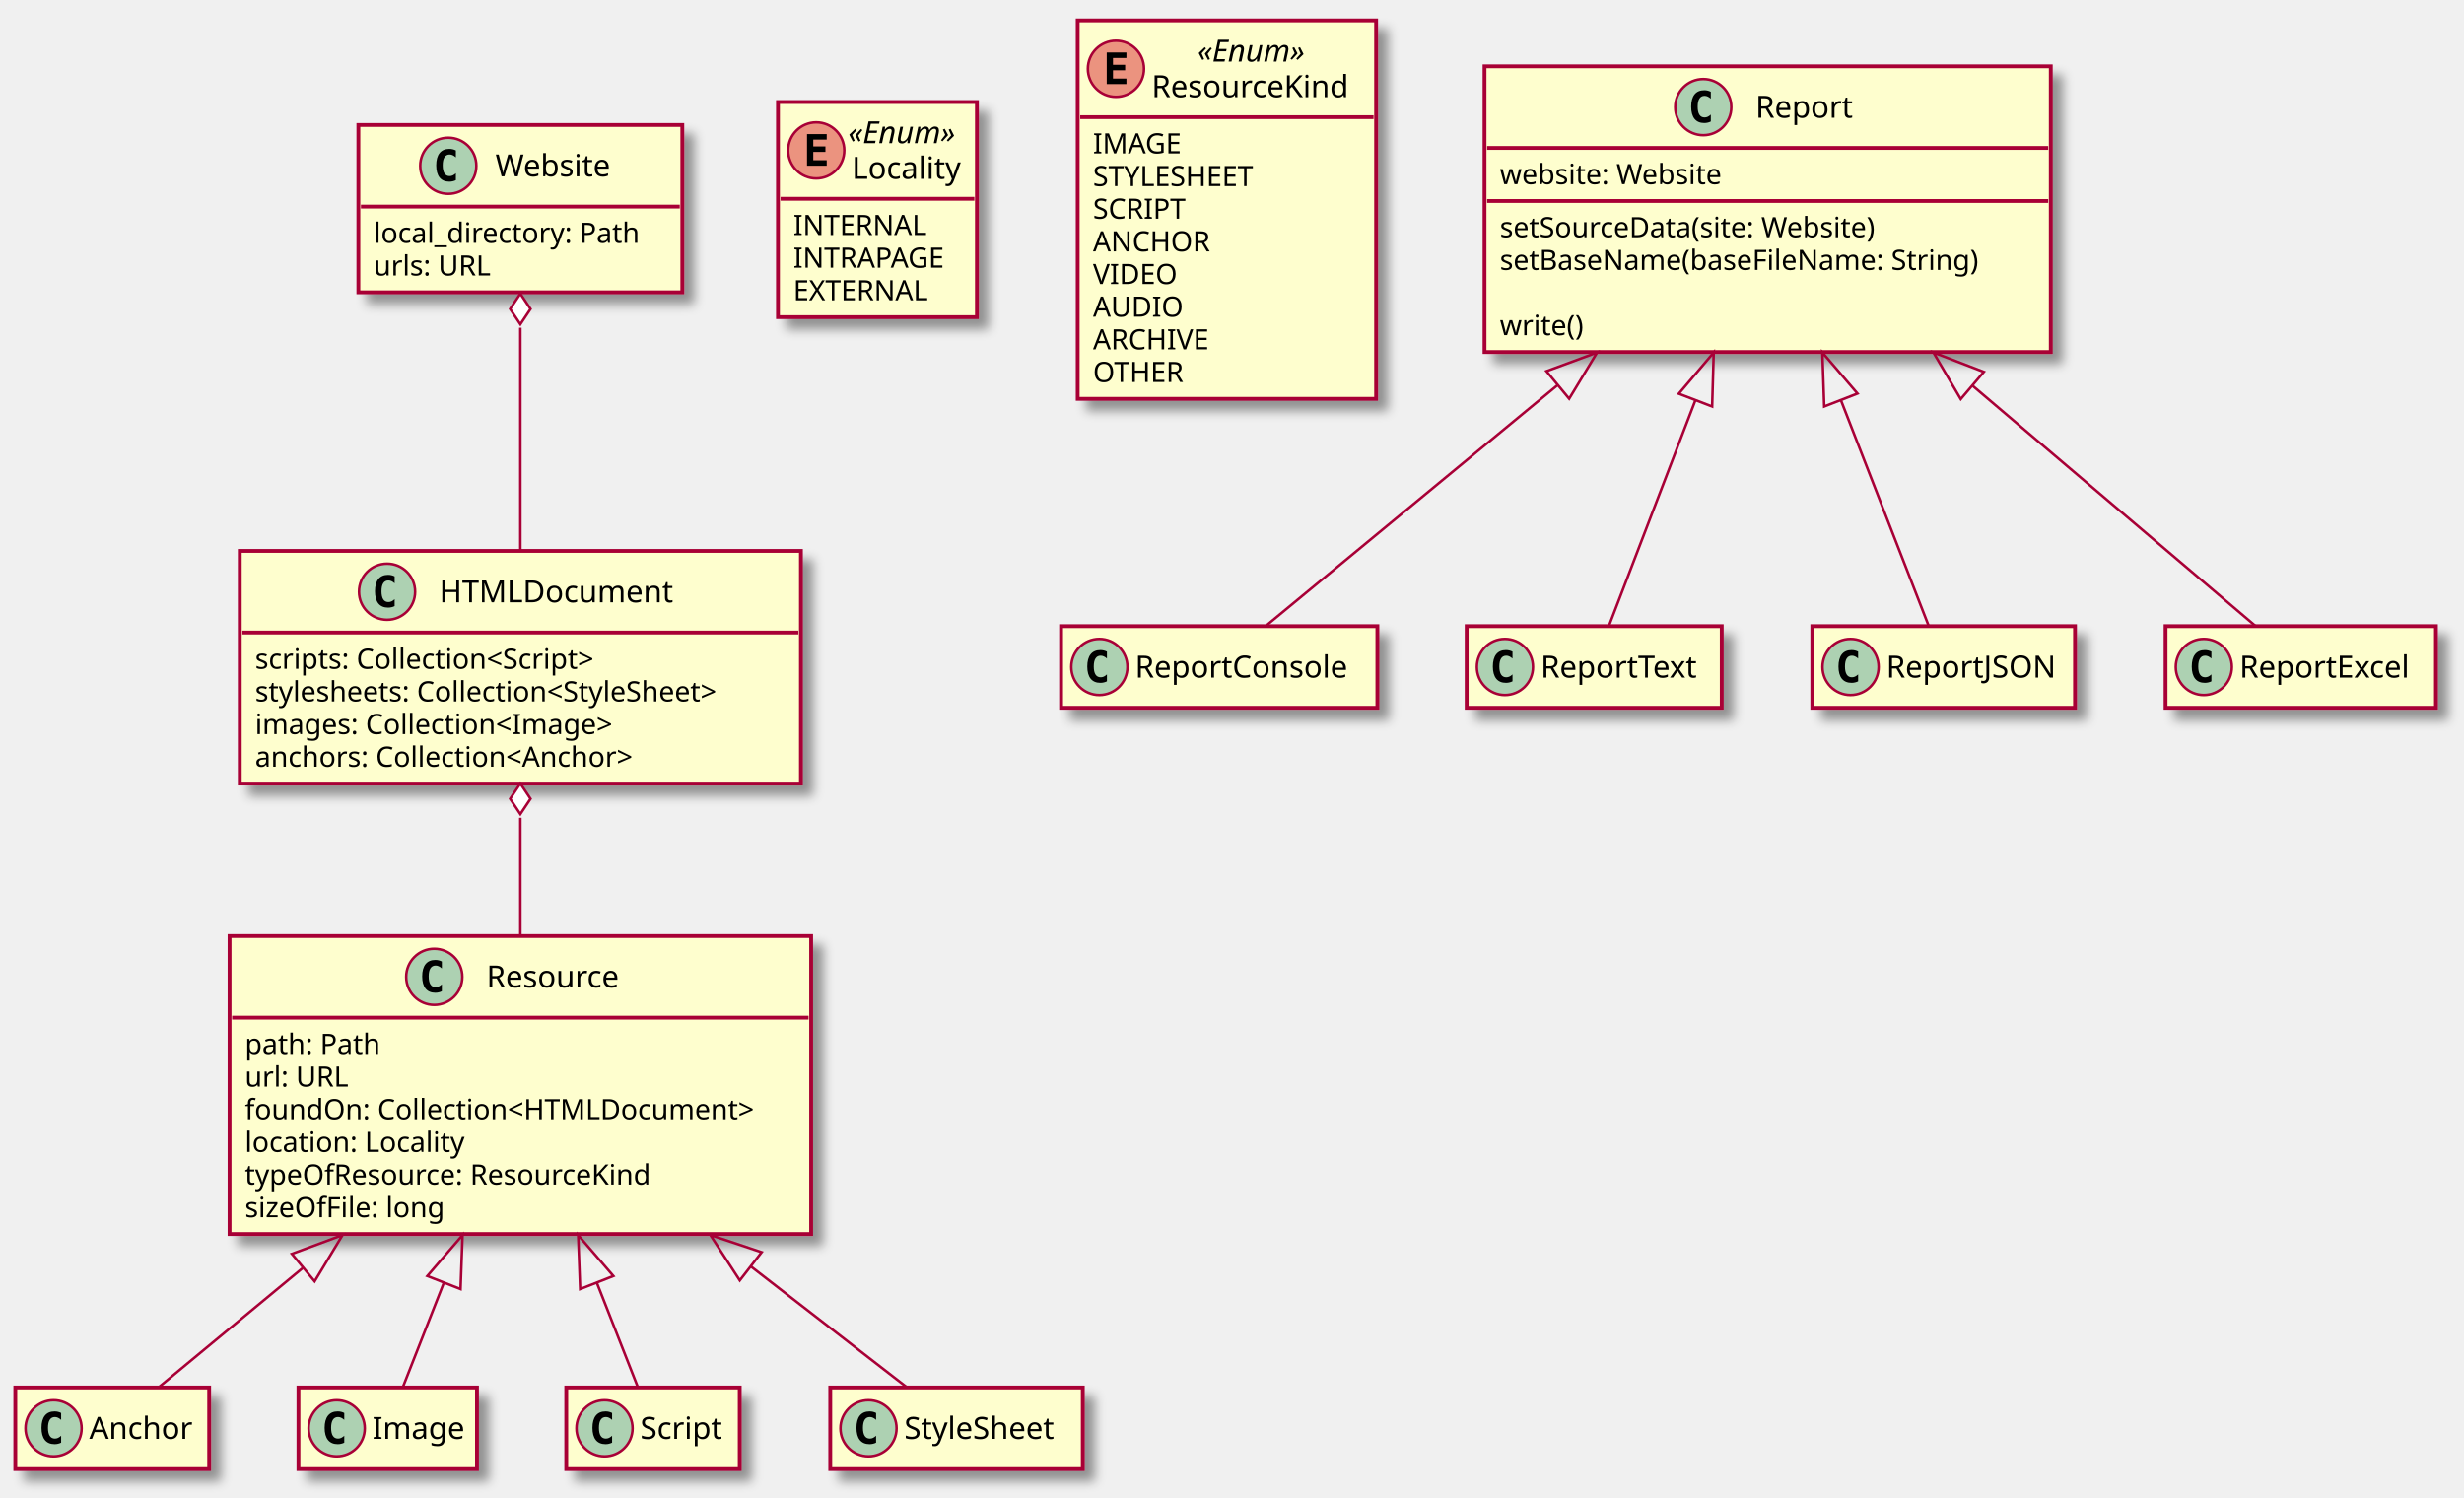
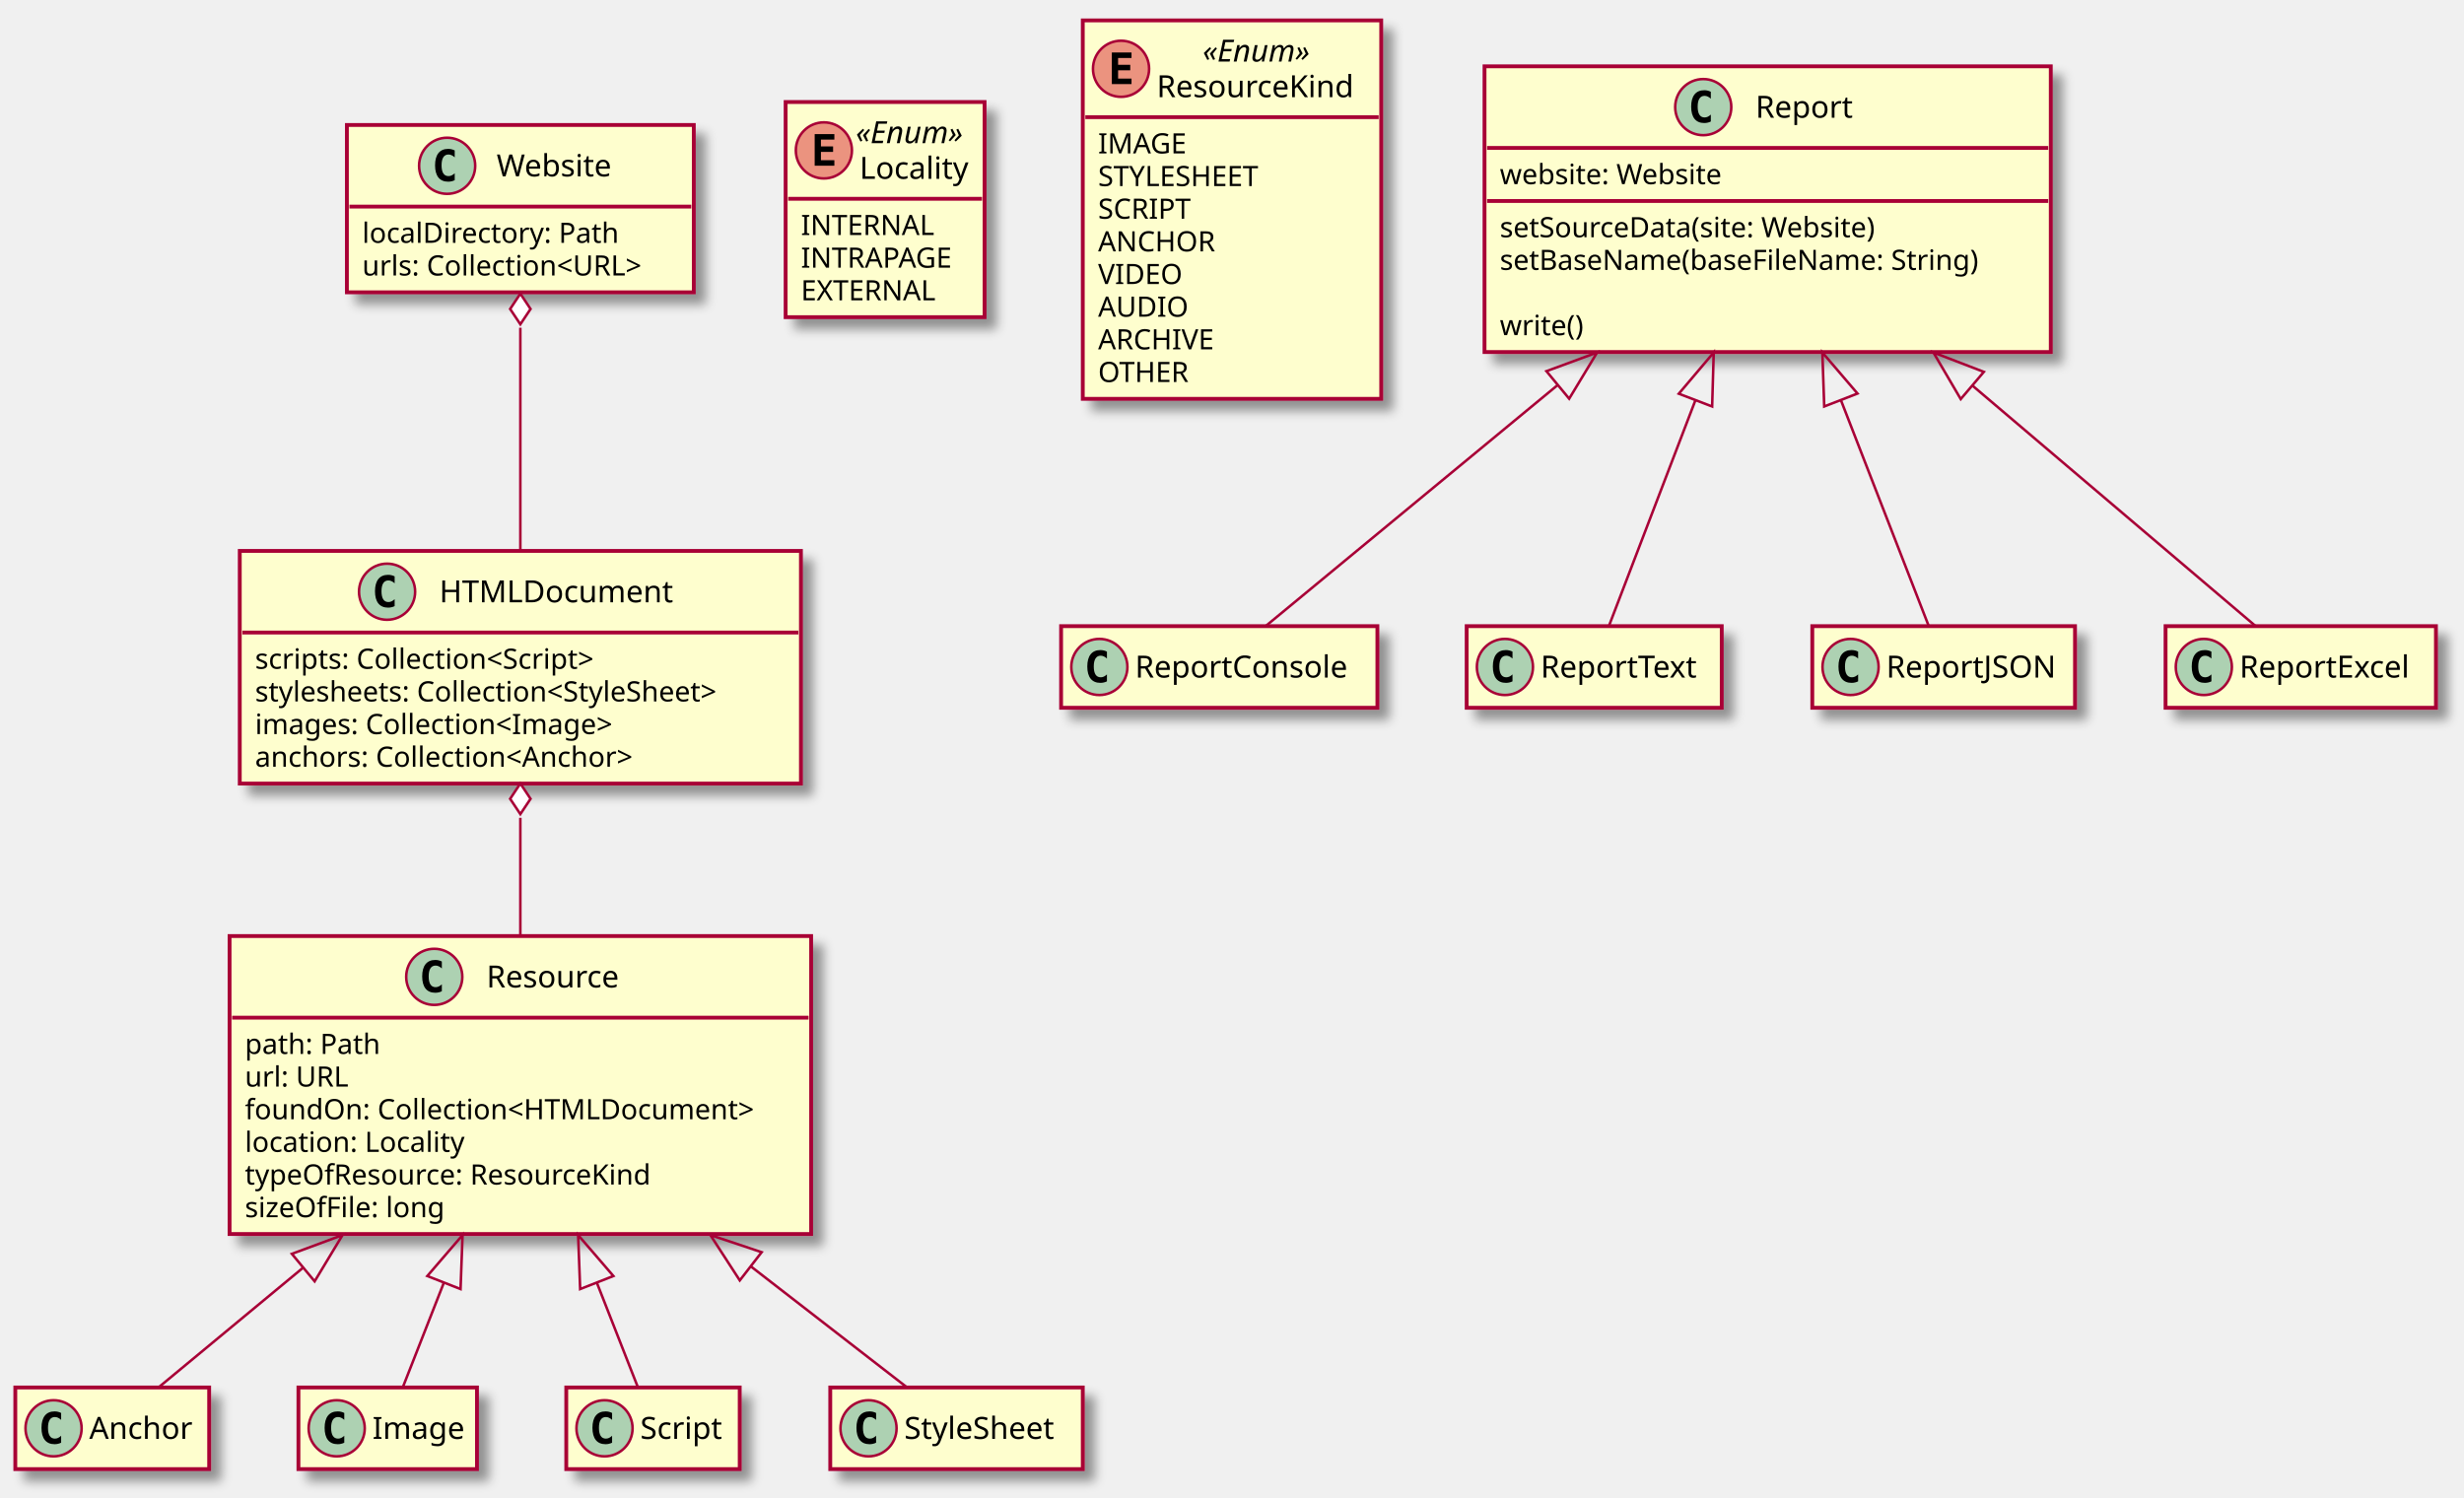
<svg xmlns="http://www.w3.org/2000/svg" contentScriptType="application/ecmascript" contentStyleType="text/css" height="587px" preserveAspectRatio="none" style="width:966px;height:587px;" version="1.1" viewBox="0 0 966 587" width="966px" zoomAndPan="magnify">
  <defs>
-     <filter height="300%" id="f1fxrh98z1hf47" width="300%" x="-1" y="-1">
+     <filter height="300%" id="f8wv03yl5vn4k" width="300%" x="-1" y="-1">
      <feGaussianBlur result="blurOut" stdDeviation="2.0" />
      <feColorMatrix in="blurOut" result="blurOut2" type="matrix" values="0 0 0 0 0 0 0 0 0 0 0 0 0 0 0 0 0 0 .4 0" />
      <feOffset dx="4.0" dy="4.0" in="blurOut2" result="blurOut3" />
      <feBlend in="SourceGraphic" in2="blurOut3" mode="normal" />
    </filter>
  </defs>
  <g>
-     <rect fill="#FEFECE" filter="url(#f1fxrh98z1hf47)" height="65.609" id="Website" style="stroke: #A80036; stroke-width: 1.5;" width="127" x="140.5" y="49" />
-     <ellipse cx="175.75" cy="65" fill="#ADD1B2" rx="11" ry="11" style="stroke: #A80036; stroke-width: 1.0;" />
-     <path d="M178.719,70.641 Q178.141,70.938 177.5,71.078 Q176.859,71.234 176.156,71.234 Q173.656,71.234 172.328,69.594 Q171.016,67.938 171.016,64.812 Q171.016,61.688 172.328,60.031 Q173.656,58.375 176.156,58.375 Q176.859,58.375 177.5,58.531 Q178.156,58.688 178.719,58.984 L178.719,61.703 Q178.094,61.125 177.5,60.859 Q176.906,60.578 176.281,60.578 Q174.938,60.578 174.25,61.656 Q173.562,62.719 173.562,64.812 Q173.562,66.906 174.25,67.984 Q174.938,69.047 176.281,69.047 Q176.906,69.047 177.5,68.781 Q178.094,68.5 178.719,67.922 L178.719,70.641 Z " />
-     <text fill="#000000" font-family="sans-serif" font-size="12" lengthAdjust="spacingAndGlyphs" textLength="50" x="194.25" y="69.154">Website</text>
-     <line style="stroke: #A80036; stroke-width: 1.5;" x1="141.5" x2="266.5" y1="81" y2="81" />
-     <text fill="#000000" font-family="sans-serif" font-size="11" lengthAdjust="spacingAndGlyphs" textLength="115" x="146.5" y="95.21">local_directory: Path</text>
-     <text fill="#000000" font-family="sans-serif" font-size="11" lengthAdjust="spacingAndGlyphs" textLength="51" x="146.5" y="108.015">urls: URL</text>
-     <rect fill="#FEFECE" filter="url(#f1fxrh98z1hf47)" height="91.219" id="HTMLDocument" style="stroke: #A80036; stroke-width: 1.5;" width="220" x="94" y="216" />
+     <rect fill="#FEFECE" filter="url(#f8wv03yl5vn4k)" height="65.609" id="Website" style="stroke: #A80036; stroke-width: 1.5;" width="136" x="136" y="49" />
+     <ellipse cx="175.3" cy="65" fill="#ADD1B2" rx="11" ry="11" style="stroke: #A80036; stroke-width: 1.0;" />
+     <path d="M178.269,70.641 Q177.691,70.938 177.05,71.078 Q176.409,71.234 175.706,71.234 Q173.206,71.234 171.878,69.594 Q170.566,67.938 170.566,64.812 Q170.566,61.688 171.878,60.031 Q173.206,58.375 175.706,58.375 Q176.409,58.375 177.05,58.531 Q177.706,58.688 178.269,58.984 L178.269,61.703 Q177.644,61.125 177.05,60.859 Q176.456,60.578 175.831,60.578 Q174.488,60.578 173.8,61.656 Q173.113,62.719 173.113,64.812 Q173.113,66.906 173.8,67.984 Q174.488,69.047 175.831,69.047 Q176.456,69.047 177.05,68.781 Q177.644,68.5 178.269,67.922 L178.269,70.641 Z " />
+     <text fill="#000000" font-family="sans-serif" font-size="12" lengthAdjust="spacingAndGlyphs" textLength="50" x="194.7" y="69.154">Website</text>
+     <line style="stroke: #A80036; stroke-width: 1.5;" x1="137" x2="271" y1="81" y2="81" />
+     <text fill="#000000" font-family="sans-serif" font-size="11" lengthAdjust="spacingAndGlyphs" textLength="110" x="142" y="95.21">localDirectory: Path</text>
+     <text fill="#000000" font-family="sans-serif" font-size="11" lengthAdjust="spacingAndGlyphs" textLength="124" x="142" y="108.015">urls: Collection&lt;URL&gt;</text>
+     <rect fill="#FEFECE" filter="url(#f8wv03yl5vn4k)" height="91.219" id="HTMLDocument" style="stroke: #A80036; stroke-width: 1.5;" width="220" x="94" y="216" />
    <ellipse cx="151.75" cy="232" fill="#ADD1B2" rx="11" ry="11" style="stroke: #A80036; stroke-width: 1.0;" />
    <path d="M154.719,237.641 Q154.141,237.938 153.5,238.078 Q152.859,238.234 152.156,238.234 Q149.656,238.234 148.328,236.594 Q147.016,234.938 147.016,231.812 Q147.016,228.688 148.328,227.031 Q149.656,225.375 152.156,225.375 Q152.859,225.375 153.5,225.531 Q154.156,225.688 154.719,225.984 L154.719,228.703 Q154.094,228.125 153.5,227.859 Q152.906,227.578 152.281,227.578 Q150.938,227.578 150.25,228.656 Q149.562,229.719 149.562,231.812 Q149.562,233.906 150.25,234.984 Q150.938,236.047 152.281,236.047 Q152.906,236.047 153.5,235.781 Q154.094,235.5 154.719,234.922 L154.719,237.641 Z " />
    <text fill="#000000" font-family="sans-serif" font-size="12" lengthAdjust="spacingAndGlyphs" textLength="96" x="172.25" y="236.154">HTMLDocument</text>
    <line style="stroke: #A80036; stroke-width: 1.5;" x1="95" x2="313" y1="248" y2="248" />
    <text fill="#000000" font-family="sans-serif" font-size="11" lengthAdjust="spacingAndGlyphs" textLength="153" x="100" y="262.21">scripts: Collection&lt;Script&gt;</text>
    <text fill="#000000" font-family="sans-serif" font-size="11" lengthAdjust="spacingAndGlyphs" textLength="208" x="100" y="275.015">stylesheets: Collection&lt;StyleSheet&gt;</text>
    <text fill="#000000" font-family="sans-serif" font-size="11" lengthAdjust="spacingAndGlyphs" textLength="158" x="100" y="287.82">images: Collection&lt;Image&gt;</text>
    <text fill="#000000" font-family="sans-serif" font-size="11" lengthAdjust="spacingAndGlyphs" textLength="166" x="100" y="300.625">anchors: Collection&lt;Anchor&gt;</text>
-     <rect fill="#FEFECE" filter="url(#f1fxrh98z1hf47)" height="116.828" id="Resource" style="stroke: #A80036; stroke-width: 1.5;" width="228" x="90" y="367" />
+     <rect fill="#FEFECE" filter="url(#f8wv03yl5vn4k)" height="116.828" id="Resource" style="stroke: #A80036; stroke-width: 1.5;" width="228" x="90" y="367" />
    <ellipse cx="170.25" cy="383" fill="#ADD1B2" rx="11" ry="11" style="stroke: #A80036; stroke-width: 1.0;" />
    <path d="M173.219,388.641 Q172.641,388.938 172,389.078 Q171.359,389.234 170.656,389.234 Q168.156,389.234 166.828,387.594 Q165.516,385.938 165.516,382.812 Q165.516,379.688 166.828,378.031 Q168.156,376.375 170.656,376.375 Q171.359,376.375 172,376.531 Q172.656,376.688 173.219,376.984 L173.219,379.703 Q172.594,379.125 172,378.859 Q171.406,378.578 170.781,378.578 Q169.438,378.578 168.75,379.656 Q168.062,380.719 168.062,382.812 Q168.062,384.906 168.75,385.984 Q169.438,387.047 170.781,387.047 Q171.406,387.047 172,386.781 Q172.594,386.5 173.219,385.922 L173.219,388.641 Z " />
    <text fill="#000000" font-family="sans-serif" font-size="12" lengthAdjust="spacingAndGlyphs" textLength="59" x="190.75" y="387.154">Resource</text>
    <line style="stroke: #A80036; stroke-width: 1.5;" x1="91" x2="317" y1="399" y2="399" />
    <text fill="#000000" font-family="sans-serif" font-size="11" lengthAdjust="spacingAndGlyphs" textLength="58" x="96" y="413.21">path: Path</text>
    <text fill="#000000" font-family="sans-serif" font-size="11" lengthAdjust="spacingAndGlyphs" textLength="44" x="96" y="426.015">url: URL</text>
    <text fill="#000000" font-family="sans-serif" font-size="11" lengthAdjust="spacingAndGlyphs" textLength="216" x="96" y="438.82">foundOn: Collection&lt;HTMLDocument&gt;</text>
    <text fill="#000000" font-family="sans-serif" font-size="11" lengthAdjust="spacingAndGlyphs" textLength="94" x="96" y="451.625">location: Locality</text>
    <text fill="#000000" font-family="sans-serif" font-size="11" lengthAdjust="spacingAndGlyphs" textLength="175" x="96" y="464.429">typeOfResource: ResourceKind</text>
    <text fill="#000000" font-family="sans-serif" font-size="11" lengthAdjust="spacingAndGlyphs" textLength="86" x="96" y="477.234">sizeOfFile: long</text>
-     <rect fill="#FEFECE" filter="url(#f1fxrh98z1hf47)" height="32" id="Anchor" style="stroke: #A80036; stroke-width: 1.5;" width="76" x="6" y="544" />
+     <rect fill="#FEFECE" filter="url(#f8wv03yl5vn4k)" height="32" id="Anchor" style="stroke: #A80036; stroke-width: 1.5;" width="76" x="6" y="544" />
    <ellipse cx="21" cy="560" fill="#ADD1B2" rx="11" ry="11" style="stroke: #A80036; stroke-width: 1.0;" />
    <path d="M23.969,565.641 Q23.391,565.938 22.75,566.078 Q22.109,566.234 21.406,566.234 Q18.906,566.234 17.578,564.594 Q16.266,562.938 16.266,559.812 Q16.266,556.688 17.578,555.031 Q18.906,553.375 21.406,553.375 Q22.109,553.375 22.75,553.531 Q23.406,553.688 23.969,553.984 L23.969,556.703 Q23.344,556.125 22.75,555.859 Q22.156,555.578 21.531,555.578 Q20.188,555.578 19.5,556.656 Q18.812,557.719 18.812,559.812 Q18.812,561.906 19.5,562.984 Q20.188,564.047 21.531,564.047 Q22.156,564.047 22.75,563.781 Q23.344,563.5 23.969,562.922 L23.969,565.641 Z " />
    <text fill="#000000" font-family="sans-serif" font-size="12" lengthAdjust="spacingAndGlyphs" textLength="44" x="35" y="564.154">Anchor</text>
-     <rect fill="#FEFECE" filter="url(#f1fxrh98z1hf47)" height="32" id="Image" style="stroke: #A80036; stroke-width: 1.5;" width="70" x="117" y="544" />
+     <rect fill="#FEFECE" filter="url(#f8wv03yl5vn4k)" height="32" id="Image" style="stroke: #A80036; stroke-width: 1.5;" width="70" x="117" y="544" />
    <ellipse cx="132" cy="560" fill="#ADD1B2" rx="11" ry="11" style="stroke: #A80036; stroke-width: 1.0;" />
    <path d="M134.969,565.641 Q134.391,565.938 133.75,566.078 Q133.109,566.234 132.406,566.234 Q129.906,566.234 128.578,564.594 Q127.266,562.938 127.266,559.812 Q127.266,556.688 128.578,555.031 Q129.906,553.375 132.406,553.375 Q133.109,553.375 133.75,553.531 Q134.406,553.688 134.969,553.984 L134.969,556.703 Q134.344,556.125 133.75,555.859 Q133.156,555.578 132.531,555.578 Q131.188,555.578 130.5,556.656 Q129.812,557.719 129.812,559.812 Q129.812,561.906 130.5,562.984 Q131.188,564.047 132.531,564.047 Q133.156,564.047 133.75,563.781 Q134.344,563.5 134.969,562.922 L134.969,565.641 Z " />
    <text fill="#000000" font-family="sans-serif" font-size="12" lengthAdjust="spacingAndGlyphs" textLength="38" x="146" y="564.154">Image</text>
-     <rect fill="#FEFECE" filter="url(#f1fxrh98z1hf47)" height="32" id="Script" style="stroke: #A80036; stroke-width: 1.5;" width="68" x="222" y="544" />
+     <rect fill="#FEFECE" filter="url(#f8wv03yl5vn4k)" height="32" id="Script" style="stroke: #A80036; stroke-width: 1.5;" width="68" x="222" y="544" />
    <ellipse cx="237" cy="560" fill="#ADD1B2" rx="11" ry="11" style="stroke: #A80036; stroke-width: 1.0;" />
    <path d="M239.969,565.641 Q239.391,565.938 238.75,566.078 Q238.109,566.234 237.406,566.234 Q234.906,566.234 233.578,564.594 Q232.266,562.938 232.266,559.812 Q232.266,556.688 233.578,555.031 Q234.906,553.375 237.406,553.375 Q238.109,553.375 238.75,553.531 Q239.406,553.688 239.969,553.984 L239.969,556.703 Q239.344,556.125 238.75,555.859 Q238.156,555.578 237.531,555.578 Q236.188,555.578 235.5,556.656 Q234.812,557.719 234.812,559.812 Q234.812,561.906 235.5,562.984 Q236.188,564.047 237.531,564.047 Q238.156,564.047 238.75,563.781 Q239.344,563.5 239.969,562.922 L239.969,565.641 Z " />
    <text fill="#000000" font-family="sans-serif" font-size="12" lengthAdjust="spacingAndGlyphs" textLength="36" x="251" y="564.154">Script</text>
-     <rect fill="#FEFECE" filter="url(#f1fxrh98z1hf47)" height="32" id="StyleSheet" style="stroke: #A80036; stroke-width: 1.5;" width="99" x="325.5" y="544" />
+     <rect fill="#FEFECE" filter="url(#f8wv03yl5vn4k)" height="32" id="StyleSheet" style="stroke: #A80036; stroke-width: 1.5;" width="99" x="325.5" y="544" />
    <ellipse cx="340.5" cy="560" fill="#ADD1B2" rx="11" ry="11" style="stroke: #A80036; stroke-width: 1.0;" />
    <path d="M343.469,565.641 Q342.891,565.938 342.25,566.078 Q341.609,566.234 340.906,566.234 Q338.406,566.234 337.078,564.594 Q335.766,562.938 335.766,559.812 Q335.766,556.688 337.078,555.031 Q338.406,553.375 340.906,553.375 Q341.609,553.375 342.25,553.531 Q342.906,553.688 343.469,553.984 L343.469,556.703 Q342.844,556.125 342.25,555.859 Q341.656,555.578 341.031,555.578 Q339.688,555.578 339,556.656 Q338.312,557.719 338.312,559.812 Q338.312,561.906 339,562.984 Q339.688,564.047 341.031,564.047 Q341.656,564.047 342.25,563.781 Q342.844,563.5 343.469,562.922 L343.469,565.641 Z " />
    <text fill="#000000" font-family="sans-serif" font-size="12" lengthAdjust="spacingAndGlyphs" textLength="67" x="354.5" y="564.154">StyleSheet</text>
-     <rect fill="#FEFECE" filter="url(#f1fxrh98z1hf47)" height="84.352" id="Locality" style="stroke: #A80036; stroke-width: 1.5;" width="78" x="305" y="40" />
-     <ellipse cx="320" cy="58.969" fill="#EB937F" rx="11" ry="11" style="stroke: #A80036; stroke-width: 1.0;" />
-     <path d="M324.109,64.969 L316.391,64.969 L316.391,52.578 L324.109,52.578 L324.109,54.734 L318.844,54.734 L318.844,57.406 L323.609,57.406 L323.609,59.562 L318.844,59.562 L318.844,62.812 L324.109,62.812 L324.109,64.969 Z " />
-     <text fill="#000000" font-family="sans-serif" font-size="12" font-style="italic" lengthAdjust="spacingAndGlyphs" textLength="49" x="332.5" y="56.139">«Enum»</text>
-     <text fill="#000000" font-family="sans-serif" font-size="12" lengthAdjust="spacingAndGlyphs" textLength="46" x="334" y="70.107">Locality</text>
-     <line style="stroke: #A80036; stroke-width: 1.5;" x1="306" x2="382" y1="77.938" y2="77.938" />
-     <text fill="#000000" font-family="sans-serif" font-size="11" lengthAdjust="spacingAndGlyphs" textLength="53" x="311" y="92.148">INTERNAL</text>
-     <text fill="#000000" font-family="sans-serif" font-size="11" lengthAdjust="spacingAndGlyphs" textLength="62" x="311" y="104.953">INTRAPAGE</text>
-     <text fill="#000000" font-family="sans-serif" font-size="11" lengthAdjust="spacingAndGlyphs" textLength="56" x="311" y="117.757">EXTERNAL</text>
-     <rect fill="#FEFECE" filter="url(#f1fxrh98z1hf47)" height="148.375" id="ResourceKind" style="stroke: #A80036; stroke-width: 1.5;" width="117" x="422.5" y="8" />
-     <ellipse cx="437.5" cy="26.969" fill="#EB937F" rx="11" ry="11" style="stroke: #A80036; stroke-width: 1.0;" />
-     <path d="M441.609,32.969 L433.891,32.969 L433.891,20.578 L441.609,20.578 L441.609,22.734 L436.344,22.734 L436.344,25.406 L441.109,25.406 L441.109,27.562 L436.344,27.562 L436.344,30.812 L441.609,30.812 L441.609,32.969 Z " />
-     <text fill="#000000" font-family="sans-serif" font-size="12" font-style="italic" lengthAdjust="spacingAndGlyphs" textLength="49" x="469.5" y="24.139">«Enum»</text>
-     <text fill="#000000" font-family="sans-serif" font-size="12" lengthAdjust="spacingAndGlyphs" textLength="85" x="451.5" y="38.107">ResourceKind</text>
-     <line style="stroke: #A80036; stroke-width: 1.5;" x1="423.5" x2="538.5" y1="45.938" y2="45.938" />
-     <text fill="#000000" font-family="sans-serif" font-size="11" lengthAdjust="spacingAndGlyphs" textLength="35" x="428.5" y="60.148">IMAGE</text>
-     <text fill="#000000" font-family="sans-serif" font-size="11" lengthAdjust="spacingAndGlyphs" textLength="72" x="428.5" y="72.953">STYLESHEET</text>
-     <text fill="#000000" font-family="sans-serif" font-size="11" lengthAdjust="spacingAndGlyphs" textLength="40" x="428.5" y="85.757">SCRIPT</text>
-     <text fill="#000000" font-family="sans-serif" font-size="11" lengthAdjust="spacingAndGlyphs" textLength="47" x="428.5" y="98.562">ANCHOR</text>
-     <text fill="#000000" font-family="sans-serif" font-size="11" lengthAdjust="spacingAndGlyphs" textLength="34" x="428.5" y="111.367">VIDEO</text>
-     <text fill="#000000" font-family="sans-serif" font-size="11" lengthAdjust="spacingAndGlyphs" textLength="35" x="428.5" y="124.171">AUDIO</text>
-     <text fill="#000000" font-family="sans-serif" font-size="11" lengthAdjust="spacingAndGlyphs" textLength="47" x="428.5" y="136.976">ARCHIVE</text>
-     <text fill="#000000" font-family="sans-serif" font-size="11" lengthAdjust="spacingAndGlyphs" textLength="38" x="428.5" y="149.781">OTHER</text>
-     <rect fill="#FEFECE" filter="url(#f1fxrh98z1hf47)" height="112.023" id="Report" style="stroke: #A80036; stroke-width: 1.5;" width="222" x="582" y="26" />
+     <rect fill="#FEFECE" filter="url(#f8wv03yl5vn4k)" height="84.352" id="Locality" style="stroke: #A80036; stroke-width: 1.5;" width="78" x="308" y="40" />
+     <ellipse cx="323" cy="58.969" fill="#EB937F" rx="11" ry="11" style="stroke: #A80036; stroke-width: 1.0;" />
+     <path d="M327.109,64.969 L319.391,64.969 L319.391,52.578 L327.109,52.578 L327.109,54.734 L321.844,54.734 L321.844,57.406 L326.609,57.406 L326.609,59.562 L321.844,59.562 L321.844,62.812 L327.109,62.812 L327.109,64.969 Z " />
+     <text fill="#000000" font-family="sans-serif" font-size="12" font-style="italic" lengthAdjust="spacingAndGlyphs" textLength="49" x="335.5" y="56.139">«Enum»</text>
+     <text fill="#000000" font-family="sans-serif" font-size="12" lengthAdjust="spacingAndGlyphs" textLength="46" x="337" y="70.107">Locality</text>
+     <line style="stroke: #A80036; stroke-width: 1.5;" x1="309" x2="385" y1="77.938" y2="77.938" />
+     <text fill="#000000" font-family="sans-serif" font-size="11" lengthAdjust="spacingAndGlyphs" textLength="53" x="314" y="92.148">INTERNAL</text>
+     <text fill="#000000" font-family="sans-serif" font-size="11" lengthAdjust="spacingAndGlyphs" textLength="62" x="314" y="104.953">INTRAPAGE</text>
+     <text fill="#000000" font-family="sans-serif" font-size="11" lengthAdjust="spacingAndGlyphs" textLength="56" x="314" y="117.757">EXTERNAL</text>
+     <rect fill="#FEFECE" filter="url(#f8wv03yl5vn4k)" height="148.375" id="ResourceKind" style="stroke: #A80036; stroke-width: 1.5;" width="117" x="424.5" y="8" />
+     <ellipse cx="439.5" cy="26.969" fill="#EB937F" rx="11" ry="11" style="stroke: #A80036; stroke-width: 1.0;" />
+     <path d="M443.609,32.969 L435.891,32.969 L435.891,20.578 L443.609,20.578 L443.609,22.734 L438.344,22.734 L438.344,25.406 L443.109,25.406 L443.109,27.562 L438.344,27.562 L438.344,30.812 L443.609,30.812 L443.609,32.969 Z " />
+     <text fill="#000000" font-family="sans-serif" font-size="12" font-style="italic" lengthAdjust="spacingAndGlyphs" textLength="49" x="471.5" y="24.139">«Enum»</text>
+     <text fill="#000000" font-family="sans-serif" font-size="12" lengthAdjust="spacingAndGlyphs" textLength="85" x="453.5" y="38.107">ResourceKind</text>
+     <line style="stroke: #A80036; stroke-width: 1.5;" x1="425.5" x2="540.5" y1="45.938" y2="45.938" />
+     <text fill="#000000" font-family="sans-serif" font-size="11" lengthAdjust="spacingAndGlyphs" textLength="35" x="430.5" y="60.148">IMAGE</text>
+     <text fill="#000000" font-family="sans-serif" font-size="11" lengthAdjust="spacingAndGlyphs" textLength="72" x="430.5" y="72.953">STYLESHEET</text>
+     <text fill="#000000" font-family="sans-serif" font-size="11" lengthAdjust="spacingAndGlyphs" textLength="40" x="430.5" y="85.757">SCRIPT</text>
+     <text fill="#000000" font-family="sans-serif" font-size="11" lengthAdjust="spacingAndGlyphs" textLength="47" x="430.5" y="98.562">ANCHOR</text>
+     <text fill="#000000" font-family="sans-serif" font-size="11" lengthAdjust="spacingAndGlyphs" textLength="34" x="430.5" y="111.367">VIDEO</text>
+     <text fill="#000000" font-family="sans-serif" font-size="11" lengthAdjust="spacingAndGlyphs" textLength="35" x="430.5" y="124.171">AUDIO</text>
+     <text fill="#000000" font-family="sans-serif" font-size="11" lengthAdjust="spacingAndGlyphs" textLength="47" x="430.5" y="136.976">ARCHIVE</text>
+     <text fill="#000000" font-family="sans-serif" font-size="11" lengthAdjust="spacingAndGlyphs" textLength="38" x="430.5" y="149.781">OTHER</text>
+     <rect fill="#FEFECE" filter="url(#f8wv03yl5vn4k)" height="112.023" id="Report" style="stroke: #A80036; stroke-width: 1.5;" width="222" x="582" y="26" />
    <ellipse cx="667.75" cy="42" fill="#ADD1B2" rx="11" ry="11" style="stroke: #A80036; stroke-width: 1.0;" />
    <path d="M670.719,47.641 Q670.141,47.938 669.5,48.078 Q668.859,48.234 668.156,48.234 Q665.656,48.234 664.328,46.594 Q663.016,44.938 663.016,41.812 Q663.016,38.688 664.328,37.031 Q665.656,35.375 668.156,35.375 Q668.859,35.375 669.5,35.531 Q670.156,35.688 670.719,35.984 L670.719,38.703 Q670.094,38.125 669.5,37.859 Q668.906,37.578 668.281,37.578 Q666.938,37.578 666.25,38.656 Q665.562,39.719 665.562,41.812 Q665.562,43.906 666.25,44.984 Q666.938,46.047 668.281,46.047 Q668.906,46.047 669.5,45.781 Q670.094,45.5 670.719,44.922 L670.719,47.641 Z " />
    <text fill="#000000" font-family="sans-serif" font-size="12" lengthAdjust="spacingAndGlyphs" textLength="42" x="688.25" y="46.154">Report</text>
    <line style="stroke: #A80036; stroke-width: 1.5;" x1="583" x2="803" y1="58" y2="58" />
    <text fill="#000000" font-family="sans-serif" font-size="11" lengthAdjust="spacingAndGlyphs" textLength="96" x="588" y="72.21">website: Website</text>
    <line style="stroke: #A80036; stroke-width: 1.5;" x1="583" x2="803" y1="78.805" y2="78.805" />
    <text fill="#000000" font-family="sans-serif" font-size="11" lengthAdjust="spacingAndGlyphs" textLength="165" x="588" y="93.015">setSourceData(site: Website)</text>
    <text fill="#000000" font-family="sans-serif" font-size="11" lengthAdjust="spacingAndGlyphs" textLength="210" x="588" y="105.82">setBaseName(baseFileName: String)</text>
    <text fill="#000000" font-family="sans-serif" font-size="11" lengthAdjust="spacingAndGlyphs" textLength="0" x="592" y="118.624" />
    <text fill="#000000" font-family="sans-serif" font-size="11" lengthAdjust="spacingAndGlyphs" textLength="36" x="588" y="131.429">write()</text>
-     <rect fill="#FEFECE" filter="url(#f1fxrh98z1hf47)" height="32" id="ReportConsole" style="stroke: #A80036; stroke-width: 1.5;" width="124" x="416" y="245.5" />
+     <rect fill="#FEFECE" filter="url(#f8wv03yl5vn4k)" height="32" id="ReportConsole" style="stroke: #A80036; stroke-width: 1.5;" width="124" x="416" y="245.5" />
    <ellipse cx="431" cy="261.5" fill="#ADD1B2" rx="11" ry="11" style="stroke: #A80036; stroke-width: 1.0;" />
    <path d="M433.969,267.141 Q433.391,267.438 432.75,267.578 Q432.109,267.734 431.406,267.734 Q428.906,267.734 427.578,266.094 Q426.266,264.438 426.266,261.312 Q426.266,258.188 427.578,256.531 Q428.906,254.875 431.406,254.875 Q432.109,254.875 432.75,255.031 Q433.406,255.188 433.969,255.484 L433.969,258.203 Q433.344,257.625 432.75,257.359 Q432.156,257.078 431.531,257.078 Q430.188,257.078 429.5,258.156 Q428.812,259.219 428.812,261.312 Q428.812,263.406 429.5,264.484 Q430.188,265.547 431.531,265.547 Q432.156,265.547 432.75,265.281 Q433.344,265 433.969,264.422 L433.969,267.141 Z " />
    <text fill="#000000" font-family="sans-serif" font-size="12" lengthAdjust="spacingAndGlyphs" textLength="92" x="445" y="265.654">ReportConsole</text>
-     <rect fill="#FEFECE" filter="url(#f1fxrh98z1hf47)" height="32" id="ReportText" style="stroke: #A80036; stroke-width: 1.5;" width="100" x="575" y="245.5" />
+     <rect fill="#FEFECE" filter="url(#f8wv03yl5vn4k)" height="32" id="ReportText" style="stroke: #A80036; stroke-width: 1.5;" width="100" x="575" y="245.5" />
    <ellipse cx="590" cy="261.5" fill="#ADD1B2" rx="11" ry="11" style="stroke: #A80036; stroke-width: 1.0;" />
    <path d="M592.969,267.141 Q592.391,267.438 591.75,267.578 Q591.109,267.734 590.406,267.734 Q587.906,267.734 586.578,266.094 Q585.266,264.438 585.266,261.312 Q585.266,258.188 586.578,256.531 Q587.906,254.875 590.406,254.875 Q591.109,254.875 591.75,255.031 Q592.406,255.188 592.969,255.484 L592.969,258.203 Q592.344,257.625 591.75,257.359 Q591.156,257.078 590.531,257.078 Q589.188,257.078 588.5,258.156 Q587.812,259.219 587.812,261.312 Q587.812,263.406 588.5,264.484 Q589.188,265.547 590.531,265.547 Q591.156,265.547 591.75,265.281 Q592.344,265 592.969,264.422 L592.969,267.141 Z " />
    <text fill="#000000" font-family="sans-serif" font-size="12" lengthAdjust="spacingAndGlyphs" textLength="68" x="604" y="265.654">ReportText</text>
-     <rect fill="#FEFECE" filter="url(#f1fxrh98z1hf47)" height="32" id="ReportJSON" style="stroke: #A80036; stroke-width: 1.5;" width="103" x="710.5" y="245.5" />
+     <rect fill="#FEFECE" filter="url(#f8wv03yl5vn4k)" height="32" id="ReportJSON" style="stroke: #A80036; stroke-width: 1.5;" width="103" x="710.5" y="245.5" />
    <ellipse cx="725.5" cy="261.5" fill="#ADD1B2" rx="11" ry="11" style="stroke: #A80036; stroke-width: 1.0;" />
    <path d="M728.469,267.141 Q727.891,267.438 727.25,267.578 Q726.609,267.734 725.906,267.734 Q723.406,267.734 722.078,266.094 Q720.766,264.438 720.766,261.312 Q720.766,258.188 722.078,256.531 Q723.406,254.875 725.906,254.875 Q726.609,254.875 727.25,255.031 Q727.906,255.188 728.469,255.484 L728.469,258.203 Q727.844,257.625 727.25,257.359 Q726.656,257.078 726.031,257.078 Q724.688,257.078 724,258.156 Q723.312,259.219 723.312,261.312 Q723.312,263.406 724,264.484 Q724.688,265.547 726.031,265.547 Q726.656,265.547 727.25,265.281 Q727.844,265 728.469,264.422 L728.469,267.141 Z " />
    <text fill="#000000" font-family="sans-serif" font-size="12" lengthAdjust="spacingAndGlyphs" textLength="71" x="739.5" y="265.654">ReportJSON</text>
-     <rect fill="#FEFECE" filter="url(#f1fxrh98z1hf47)" height="32" id="ReportExcel" style="stroke: #A80036; stroke-width: 1.5;" width="106" x="849" y="245.5" />
+     <rect fill="#FEFECE" filter="url(#f8wv03yl5vn4k)" height="32" id="ReportExcel" style="stroke: #A80036; stroke-width: 1.5;" width="106" x="849" y="245.5" />
    <ellipse cx="864" cy="261.5" fill="#ADD1B2" rx="11" ry="11" style="stroke: #A80036; stroke-width: 1.0;" />
    <path d="M866.969,267.141 Q866.391,267.438 865.75,267.578 Q865.109,267.734 864.406,267.734 Q861.906,267.734 860.578,266.094 Q859.266,264.438 859.266,261.312 Q859.266,258.188 860.578,256.531 Q861.906,254.875 864.406,254.875 Q865.109,254.875 865.75,255.031 Q866.406,255.188 866.969,255.484 L866.969,258.203 Q866.344,257.625 865.75,257.359 Q865.156,257.078 864.531,257.078 Q863.188,257.078 862.5,258.156 Q861.812,259.219 861.812,261.312 Q861.812,263.406 862.5,264.484 Q863.188,265.547 864.531,265.547 Q865.156,265.547 865.75,265.281 Q866.344,265 866.969,264.422 L866.969,267.141 Z " />
    <text fill="#000000" font-family="sans-serif" font-size="12" lengthAdjust="spacingAndGlyphs" textLength="74" x="878" y="265.654">ReportExcel</text>
    <path d="M173.96,503.045 C167.838,518.644 162.022,533.463 157.915,543.928 " fill="none" id="Resource&lt;-Image" style="stroke: #A80036; stroke-width: 1.0;" />
    <polygon fill="none" points="167.521,500.291,181.343,484.231,180.553,505.406,167.521,500.291" style="stroke: #A80036; stroke-width: 1.0;" />
    <path d="M234.04,503.045 C240.162,518.644 245.978,533.463 250.085,543.928 " fill="none" id="Resource&lt;-Script" style="stroke: #A80036; stroke-width: 1.0;" />
    <polygon fill="none" points="227.447,505.406,226.657,484.231,240.479,500.291,227.447,505.406" style="stroke: #A80036; stroke-width: 1.0;" />
    <path d="M294.491,496.617 C317.588,514.514 340.199,532.034 355.548,543.928 " fill="none" id="Resource&lt;-StyleSheet" style="stroke: #A80036; stroke-width: 1.0;" />
    <polygon fill="none" points="290.028,502.014,278.506,484.231,298.603,490.948,290.028,502.014" style="stroke: #A80036; stroke-width: 1.0;" />
    <path d="M118.707,497.133 C97.312,514.851 76.425,532.148 62.201,543.928 " fill="none" id="Resource&lt;-Anchor" style="stroke: #A80036; stroke-width: 1.0;" />
    <polygon fill="none" points="114.419,491.596,134.287,484.231,123.348,502.379,114.419,491.596" style="stroke: #A80036; stroke-width: 1.0;" />
    <path d="M204,128.478 C204,155.34 204,189.206 204,215.912 " fill="none" id="Website&lt;-HTMLDocument" style="stroke: #A80036; stroke-width: 1.0;" />
    <polygon fill="#FFFFFF" points="204,115.144,200,121.144,204,127.144,208,121.144,204,115.144" style="stroke: #A80036; stroke-width: 1.0;" />
    <path d="M204,320.624 C204,335.67 204,351.862 204,366.881 " fill="none" id="HTMLDocument&lt;-Resource" style="stroke: #A80036; stroke-width: 1.0;" />
    <polygon fill="#FFFFFF" points="204,307.196,200,313.196,204,319.196,208,313.196,204,307.196" style="stroke: #A80036; stroke-width: 1.0;" />
    <path d="M610.72,150.929 C568.84,185.504 521.548,224.548 496.264,245.422 " fill="none" id="Report&lt;-ReportConsole" style="stroke: #A80036; stroke-width: 1.0;" />
    <polygon fill="none" points="606.272,145.524,626.151,138.189,615.185,156.32,606.272,145.524" style="stroke: #A80036; stroke-width: 1.0;" />
    <path d="M664.602,157.126 C651.98,190.074 638.299,225.786 630.777,245.422 " fill="none" id="Report&lt;-ReportText" style="stroke: #A80036; stroke-width: 1.0;" />
    <polygon fill="none" points="658.165,154.361,671.857,138.189,671.239,159.37,658.165,154.361" style="stroke: #A80036; stroke-width: 1.0;" />
    <path d="M721.815,157.126 C734.623,190.074 748.506,225.786 756.138,245.422 " fill="none" id="Report&lt;-ReportJSON" style="stroke: #A80036; stroke-width: 1.0;" />
    <polygon fill="none" points="715.176,159.366,714.454,138.189,728.225,154.294,715.176,159.366" style="stroke: #A80036; stroke-width: 1.0;" />
    <path d="M773.252,151.157 C813.897,185.676 859.721,224.594 884.246,245.422 " fill="none" id="Report&lt;-ReportExcel" style="stroke: #A80036; stroke-width: 1.0;" />
    <polygon fill="none" points="768.696,156.471,757.983,138.189,777.759,145.8,768.696,156.471" style="stroke: #A80036; stroke-width: 1.0;" />
  </g>
</svg>
